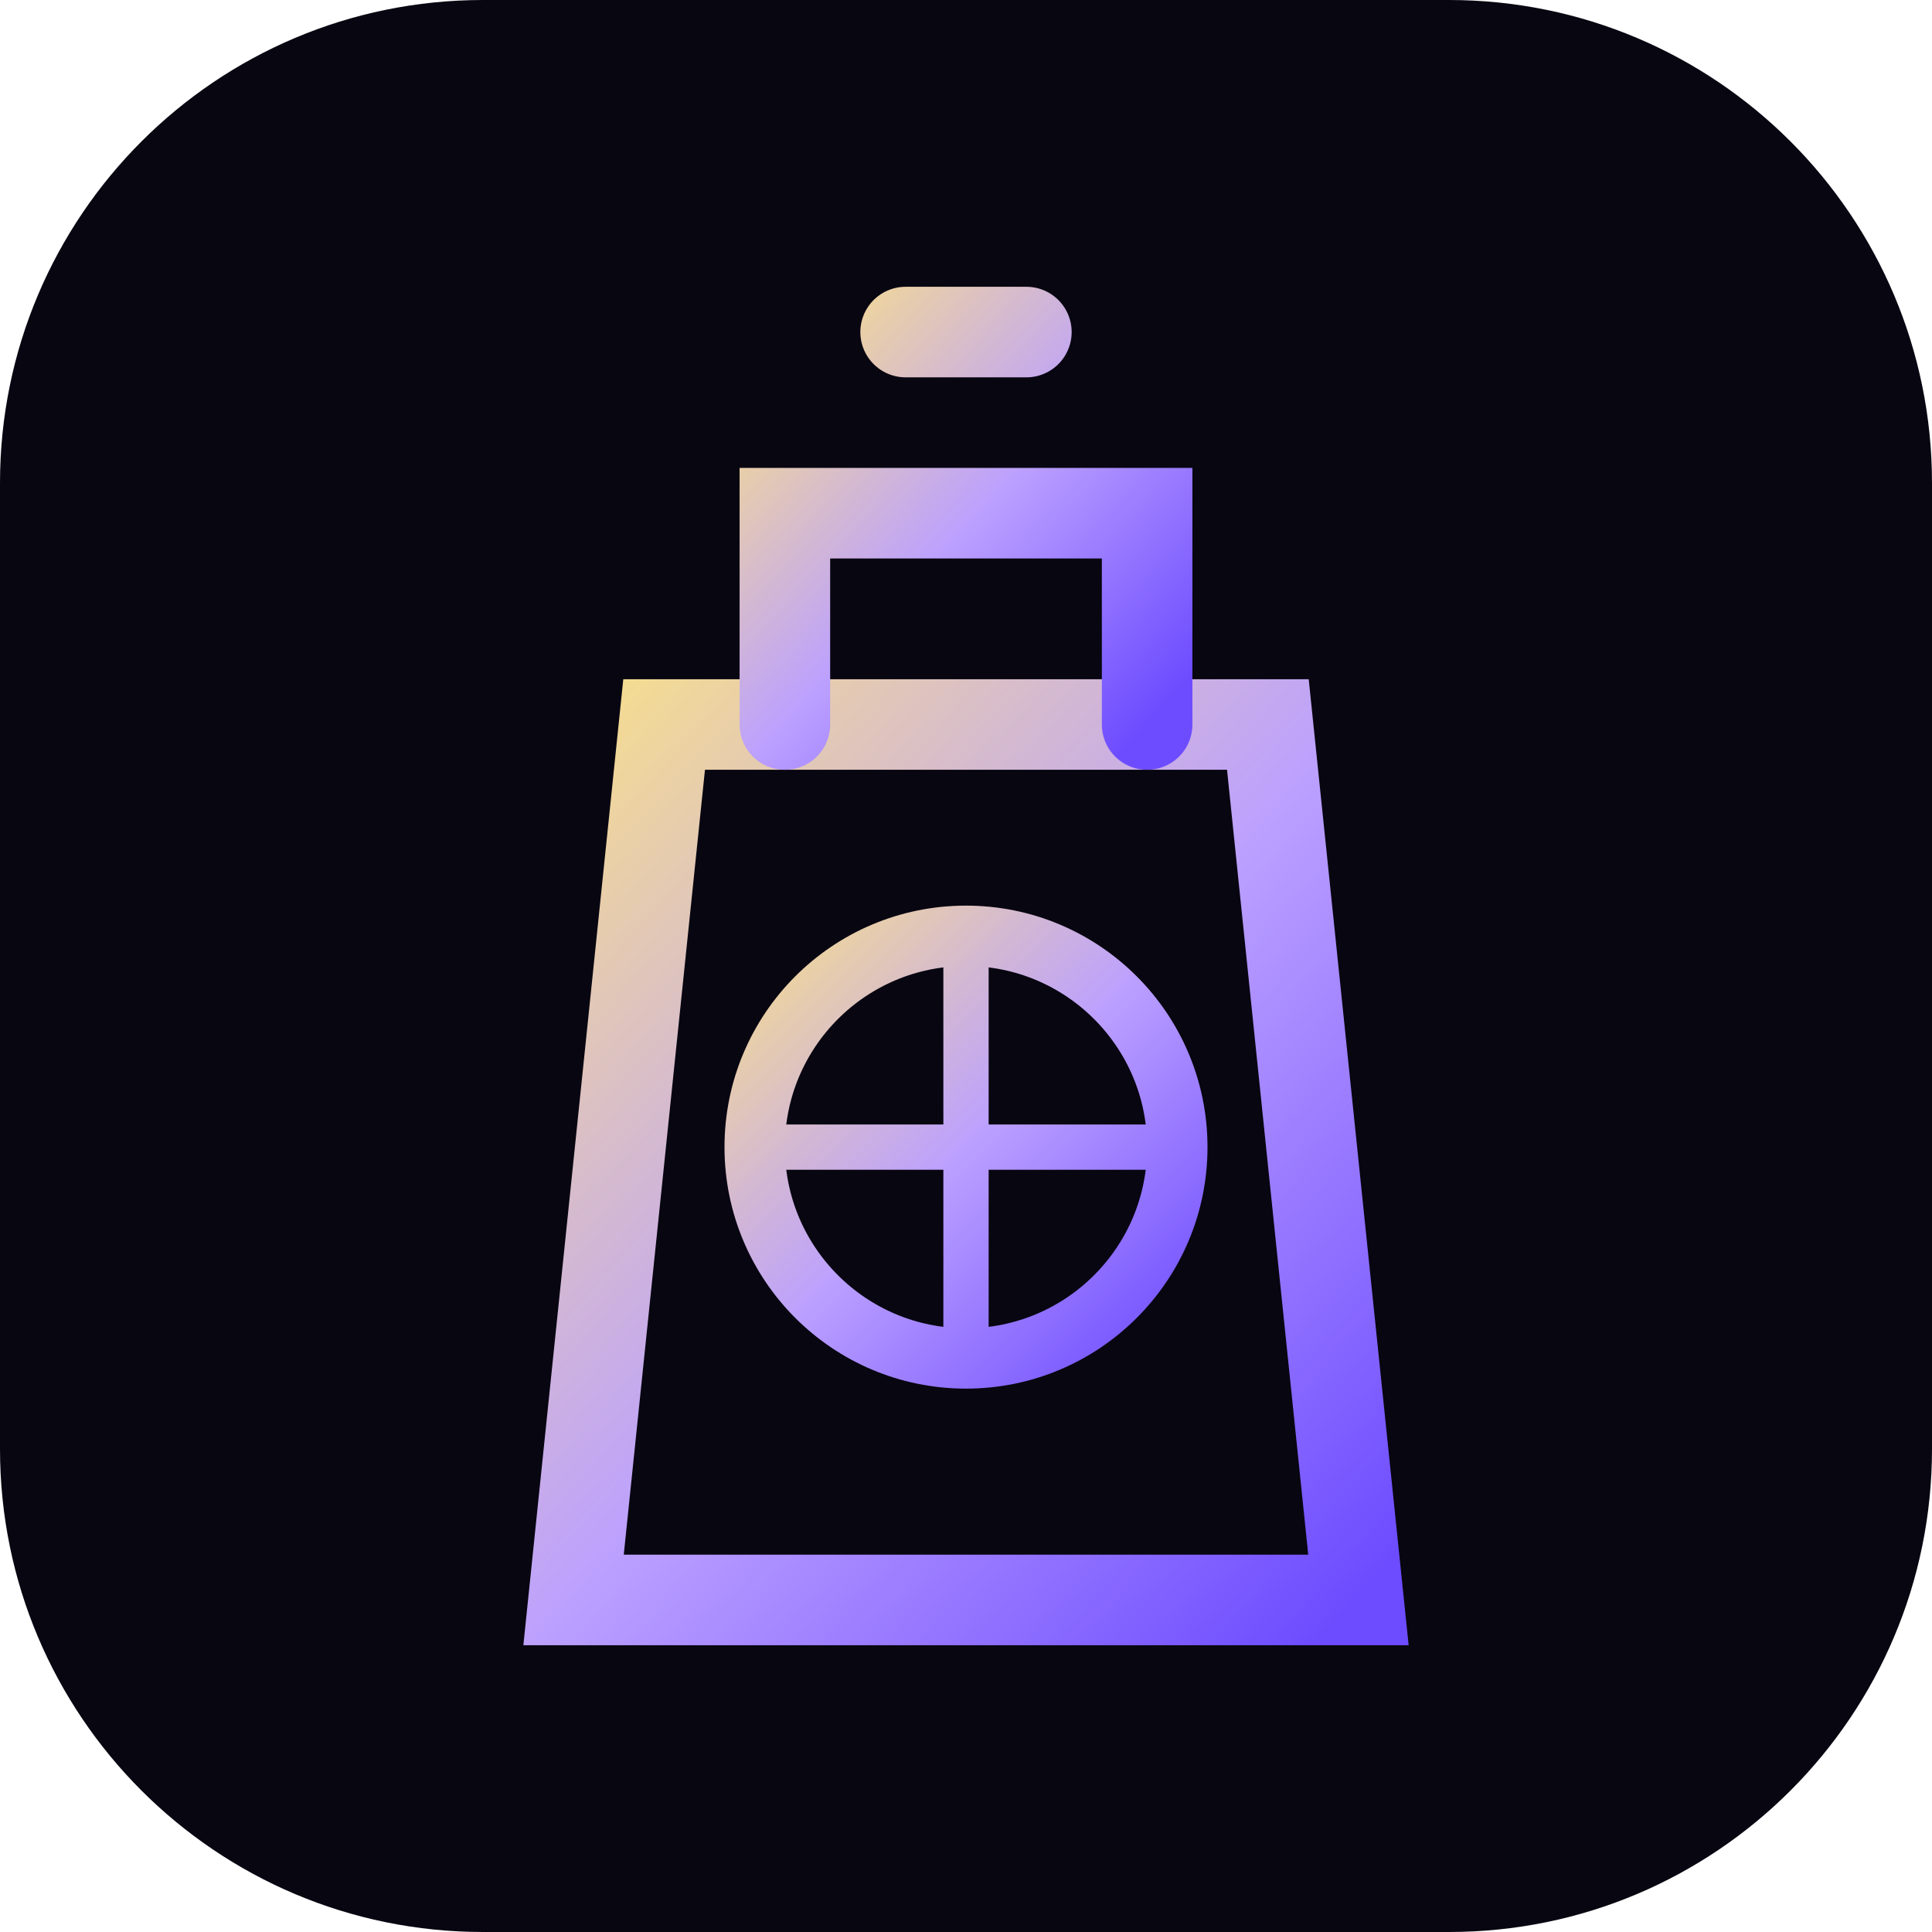
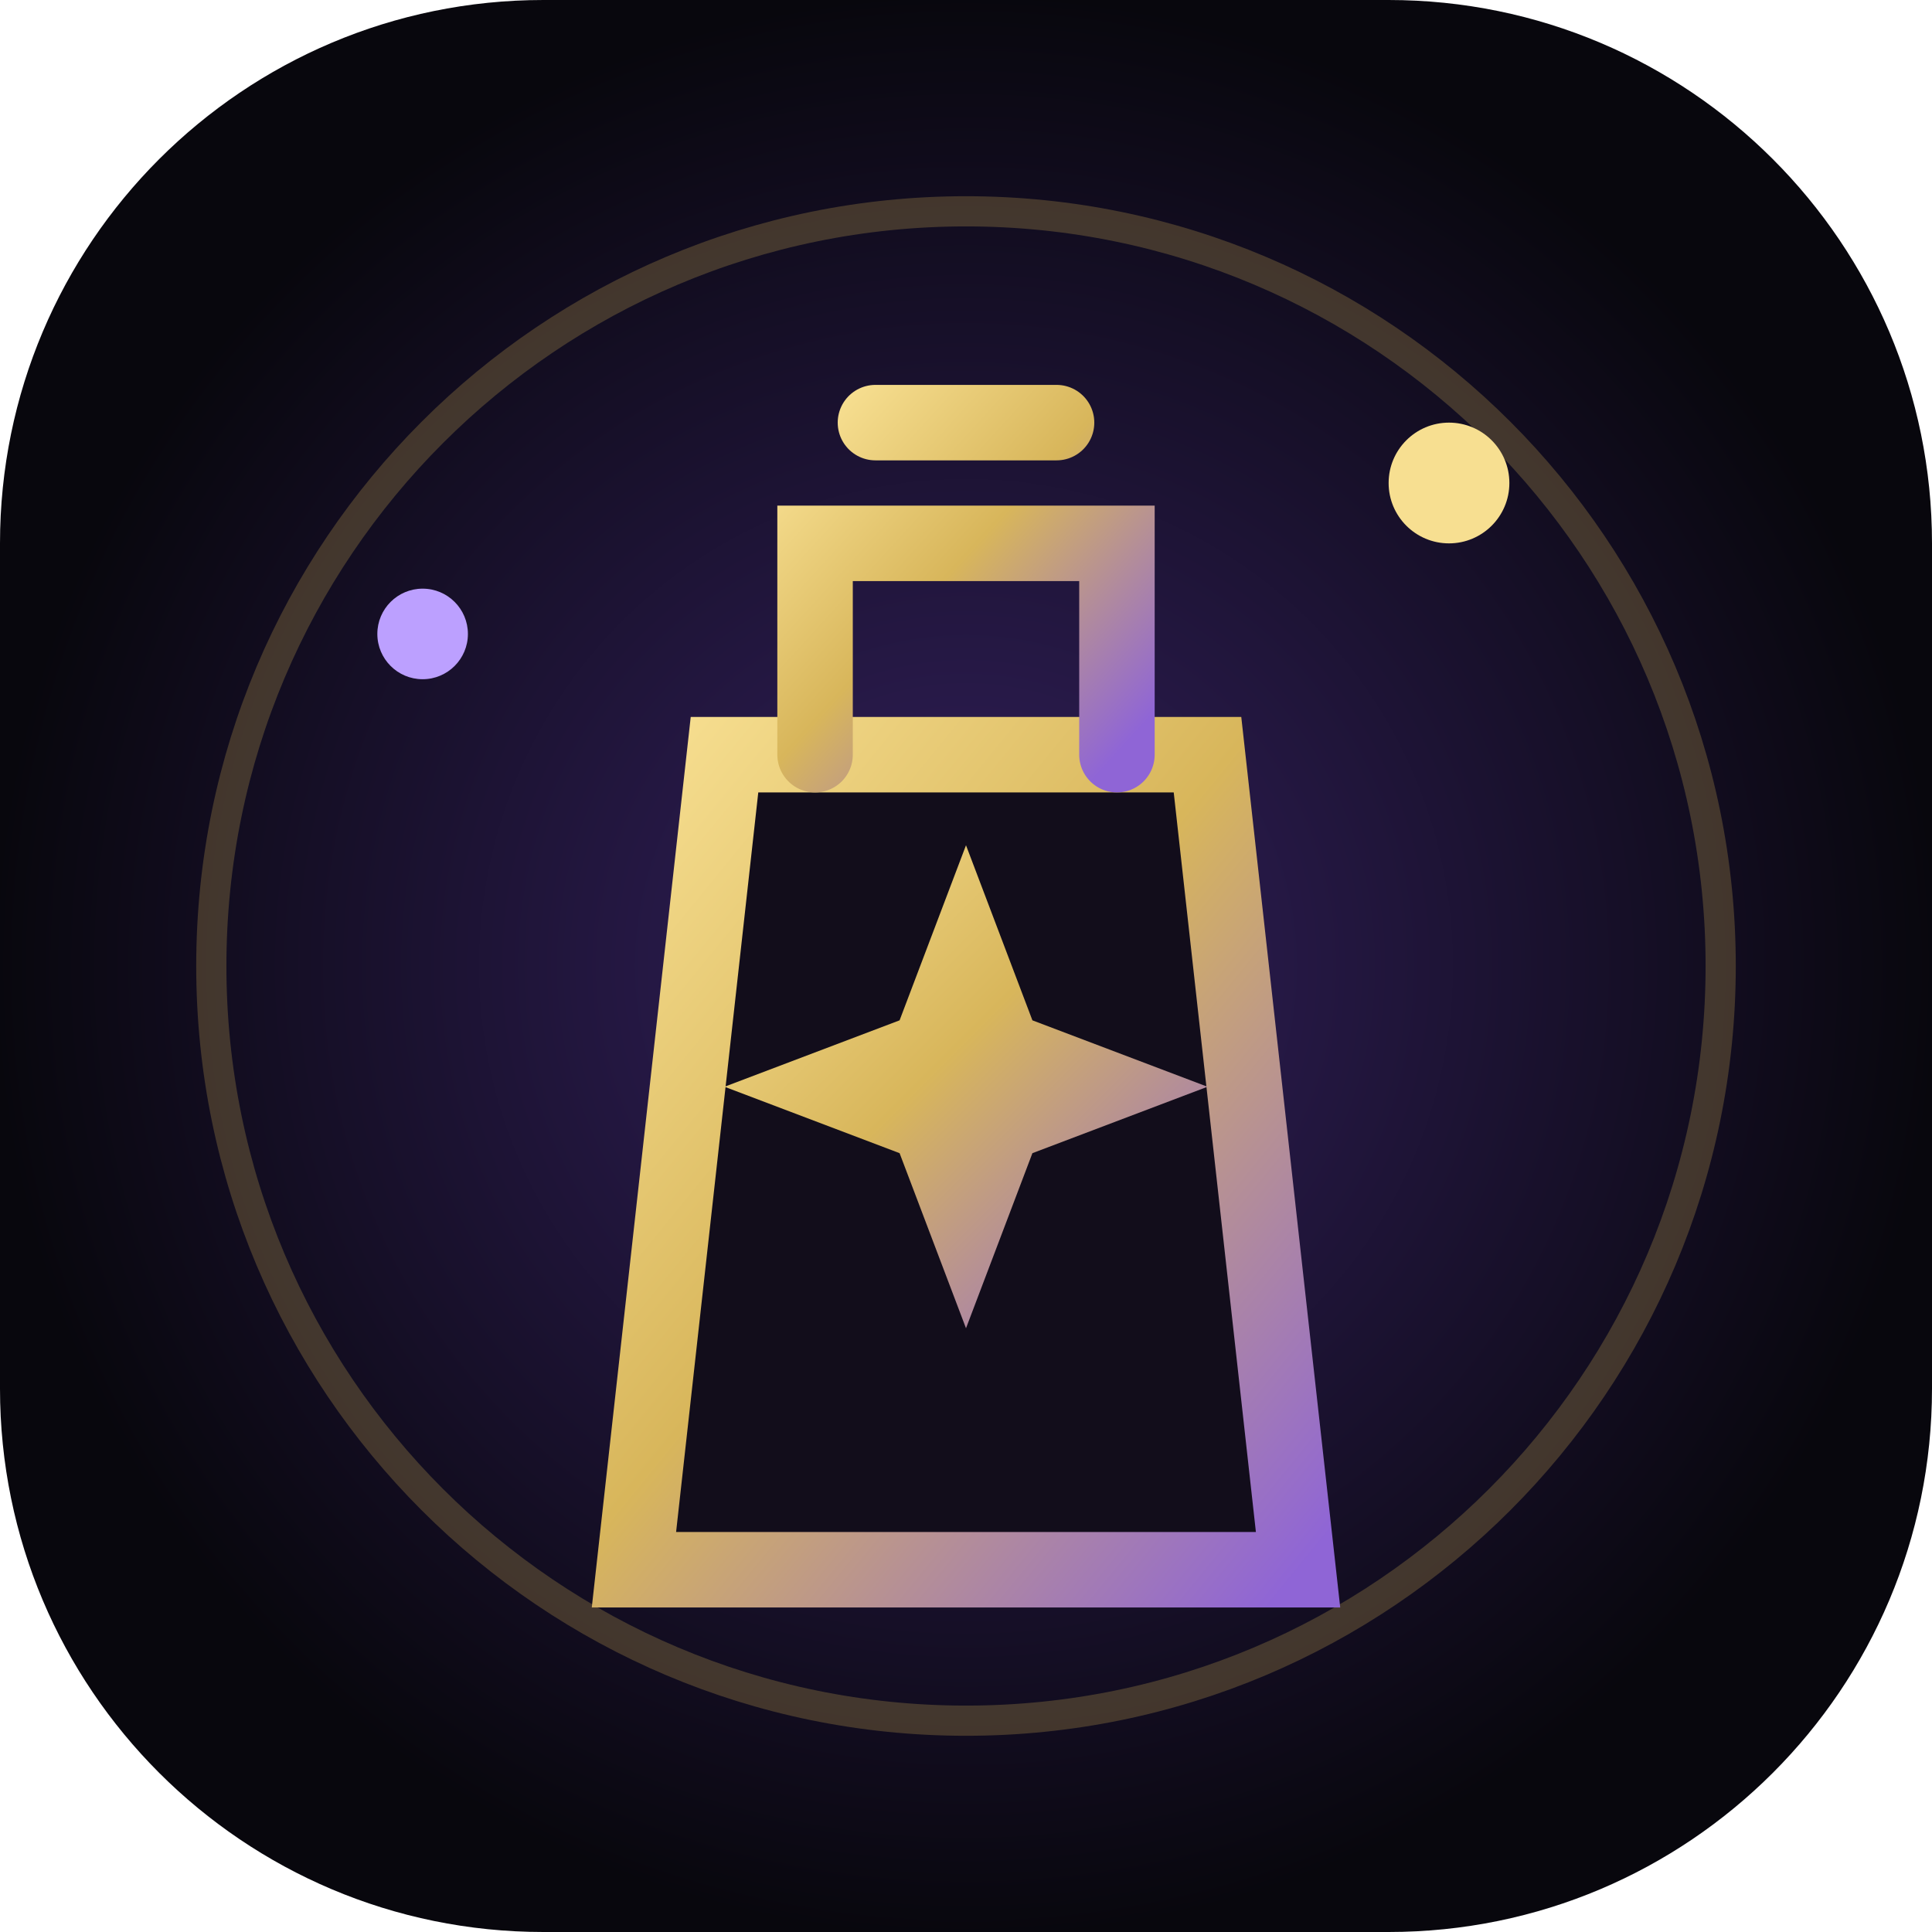
<svg xmlns="http://www.w3.org/2000/svg" viewBox="0 0 64 64">
  <defs>
+     <radialGradient id="b">
+       <stop stop-color="#33205e" />
+       <stop offset="1" stop-color="#08070d" />
+     </radialGradient>
    <linearGradient id="g" x1="0" y1="0" x2="1" y2="1">
-       <stop stop-color="#f5dc91" />
-       <stop offset=".5" stop-color="#bca0ff" />
-       <stop offset="1" stop-color="#6d4cff" />
+       <stop stop-color="#f7df91" />
+       <stop offset=".45" stop-color="#d8b65b" />
+       <stop offset="1" stop-color="#8f65d6" />
    </linearGradient>
  </defs>
-   <rect width="64" height="64" rx="16" fill="#080611" />
-   <path d="M22 24h20l3 29H19l3-29Z" fill="none" stroke="url(#g)" stroke-width="3" />
-   <path d="M26 24v-7h12v7M30 11h4" fill="none" stroke="url(#g)" stroke-width="3" stroke-linecap="round" />
-   <circle cx="32" cy="38" r="7" fill="none" stroke="url(#g)" stroke-width="2" />
-   <path d="M32 31v14M25 38h14" stroke="url(#g)" stroke-width="1.5" />
+   <rect width="64" height="64" rx="18" fill="url(#b)" />
+   <circle cx="32" cy="32" r="25" fill="none" stroke="#d8b65b" stroke-opacity=".25" />
+   <path d="M24 25h16l3 27H21l3-27Z" fill="#120d1b" stroke="url(#g)" stroke-width="2.5" />
+   <path d="M27 25v-7h10v7M29 14h6" fill="none" stroke="url(#g)" stroke-width="2.5" stroke-linecap="round" />
+   <path d="m32 28 2.2 5.8L40 36l-5.8 2.2L32 44l-2.2-5.8L24 36l5.8-2.2L32 28Z" fill="url(#g)" />
+   <circle cx="48" cy="16" r="2" fill="#f7df91" />
+   <circle cx="14" cy="21" r="1.5" fill="#bca0ff" />
</svg>
